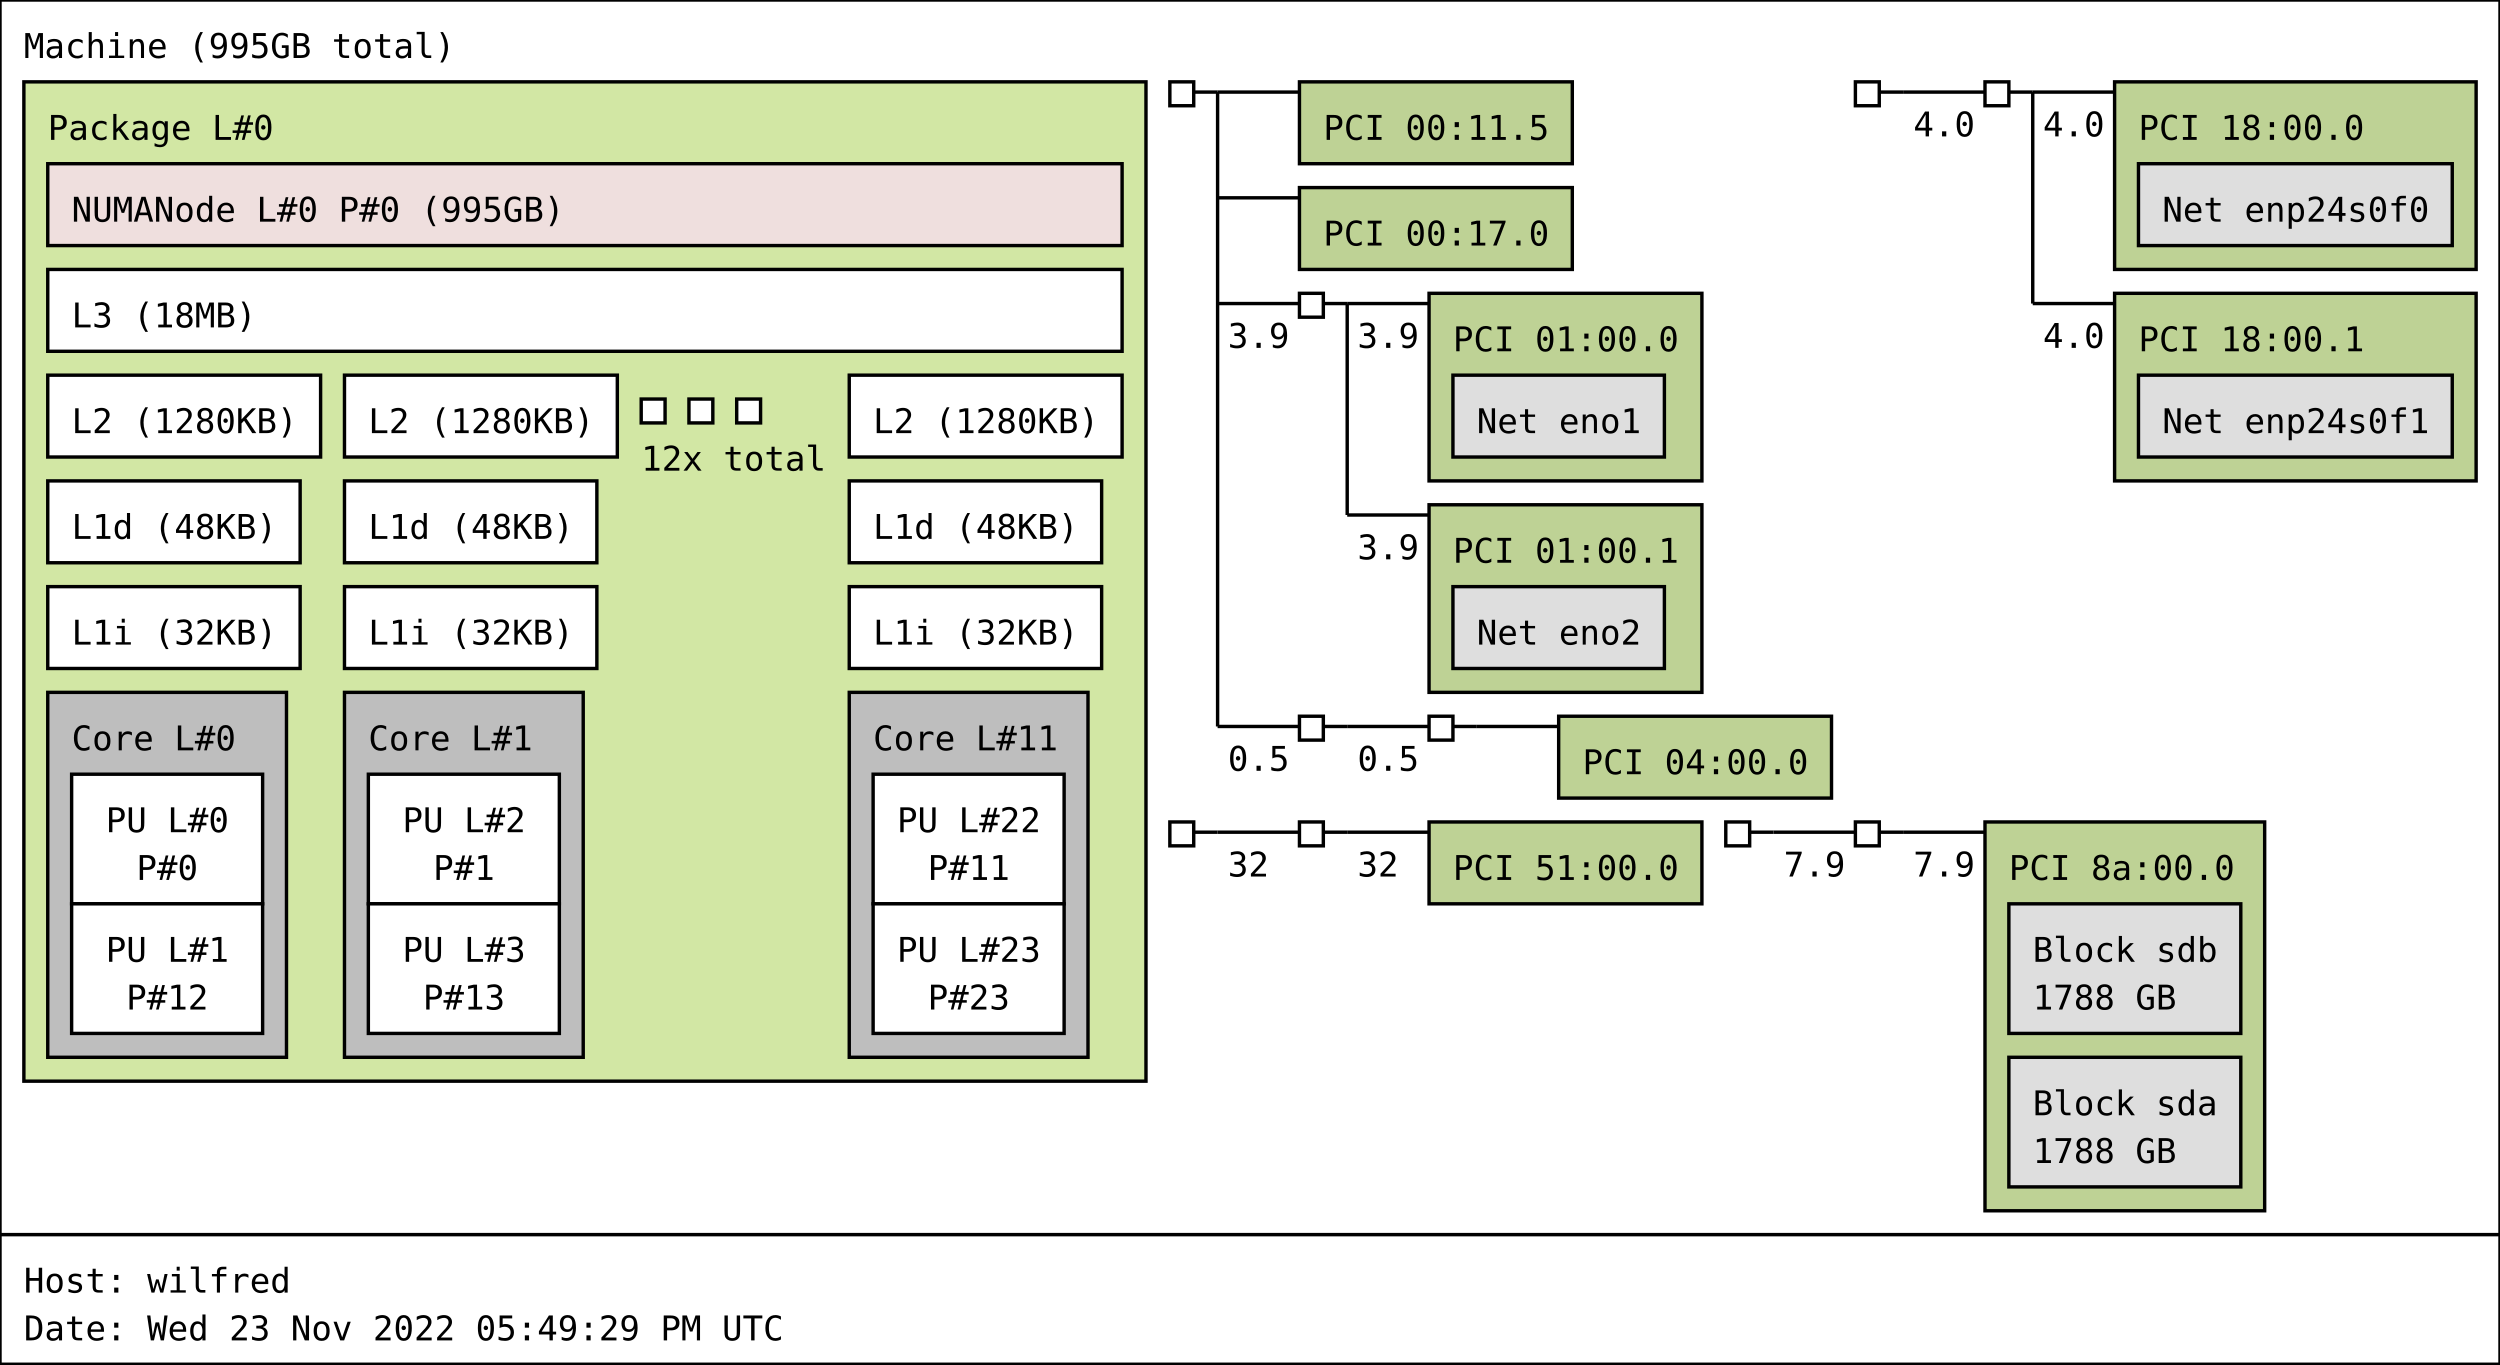
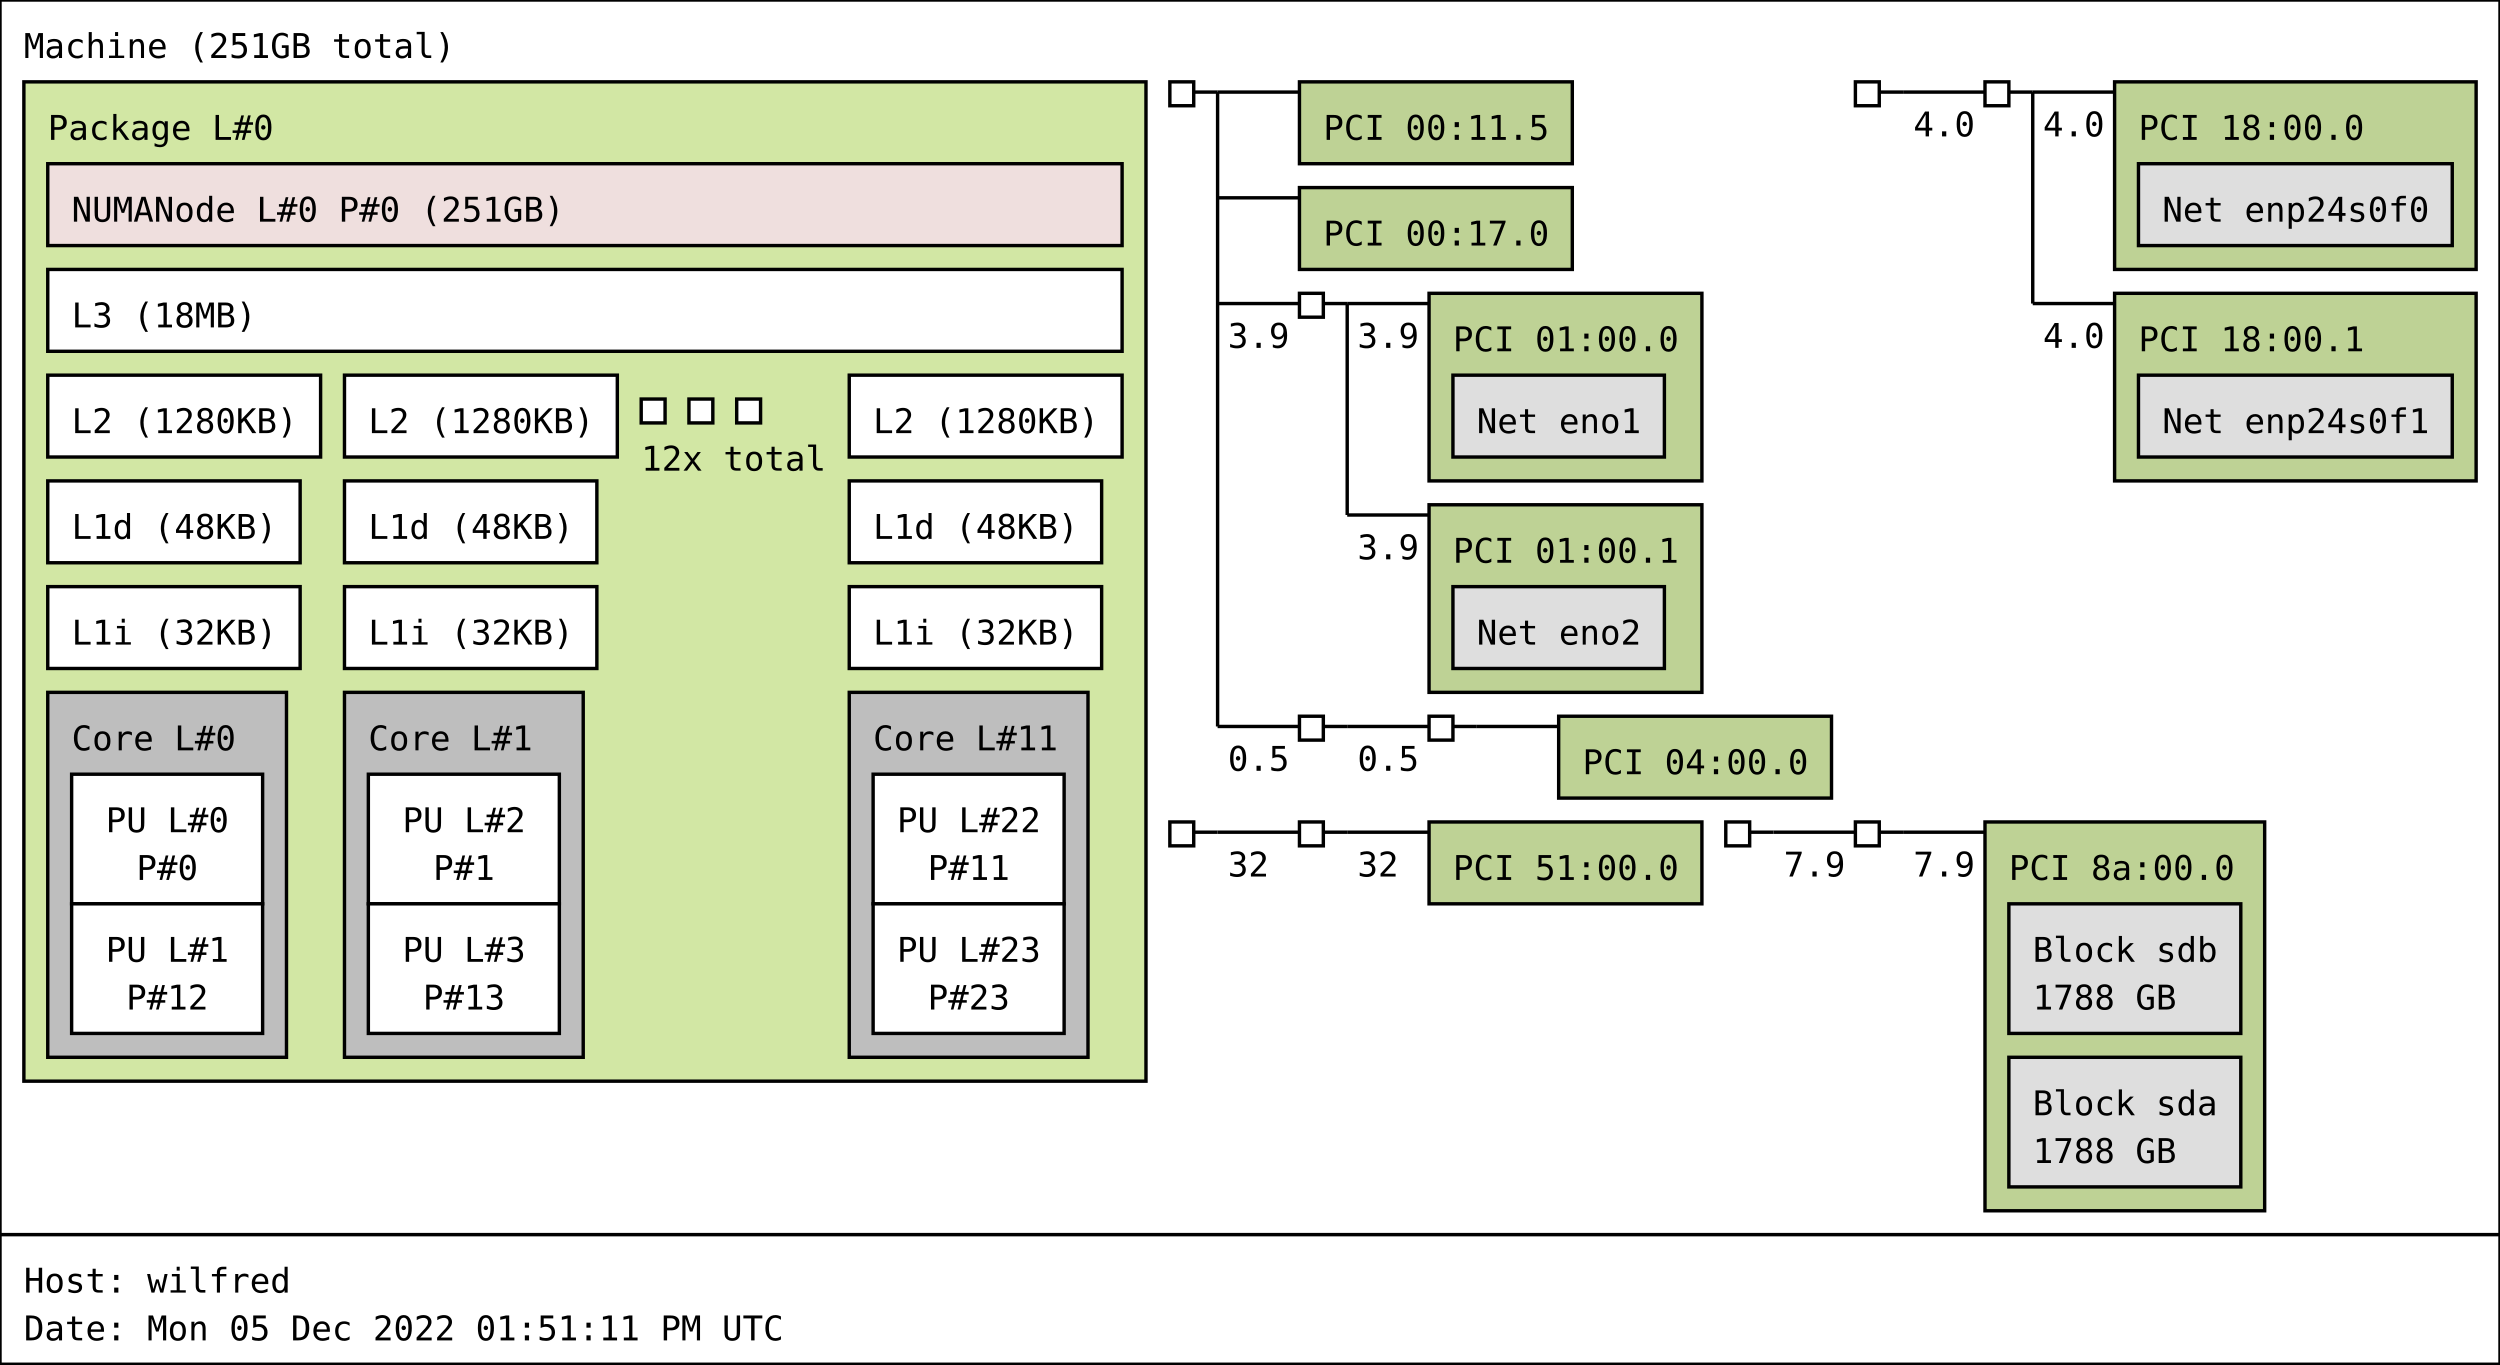
<svg xmlns="http://www.w3.org/2000/svg" width="733px" height="400px" viewBox="0 0 733px 400px" version="1.1">
  <rect id="Machine_0_rect" class="Machine" x="0" y="0" width="733" height="362" fill="rgb(255,255,255)" stroke="rgb(0,0,0)" stroke-width="1" />
-   <text id="Machine_0_text" class="Machine" font-family="Monospace" x="7" y="17" fill="rgb(0,0,0)" font-size="10px">Machine (995GB total)</text>
+   <text id="Machine_0_text" class="Machine" font-family="Monospace" x="7" y="17" fill="rgb(0,0,0)" font-size="10px">Machine (251GB total)</text>
  <rect id="Package_0_rect" class="Package" x="7" y="24" width="329" height="293" fill="rgb(210,231,164)" stroke="rgb(0,0,0)" stroke-width="1" />
  <text id="Package_0_text" class="Package" font-family="Monospace" x="14" y="41" fill="rgb(0,0,0)" font-size="10px">Package L#0</text>
  <rect id="L3_0_rect" class="L3" x="14" y="79" width="315" height="24" fill="rgb(255,255,255)" stroke="rgb(0,0,0)" stroke-width="1" />
  <text id="L3_0_text" class="L3" font-family="Monospace" x="21" y="96" fill="rgb(0,0,0)" font-size="10px">L3 (18MB)</text>
  <rect id="L2_0_rect" class="L2" x="14" y="110" width="80" height="24" fill="rgb(255,255,255)" stroke="rgb(0,0,0)" stroke-width="1" />
  <text id="L2_0_text" class="L2" font-family="Monospace" x="21" y="127" fill="rgb(0,0,0)" font-size="10px">L2 (1280KB)</text>
  <rect id="L1d_0_rect" class="L1d" x="14" y="141" width="74" height="24" fill="rgb(255,255,255)" stroke="rgb(0,0,0)" stroke-width="1" />
  <text id="L1d_0_text" class="L1d" font-family="Monospace" x="21" y="158" fill="rgb(0,0,0)" font-size="10px">L1d (48KB)</text>
  <rect id="L1i_0_rect" class="L1i" x="14" y="172" width="74" height="24" fill="rgb(255,255,255)" stroke="rgb(0,0,0)" stroke-width="1" />
  <text id="L1i_0_text" class="L1i" font-family="Monospace" x="21" y="189" fill="rgb(0,0,0)" font-size="10px">L1i (32KB)</text>
  <rect id="Core_0_rect" class="Core" x="14" y="203" width="70" height="107" fill="rgb(190,190,190)" stroke="rgb(0,0,0)" stroke-width="1" />
  <text id="Core_0_text" class="Core" font-family="Monospace" x="21" y="220" fill="rgb(0,0,0)" font-size="10px">Core L#0</text>
  <rect id="PU_0_rect" class="PU" x="21" y="227" width="56" height="38" fill="rgb(255,255,255)" stroke="rgb(0,0,0)" stroke-width="1" />
  <text id="PU_0_text" class="PU" font-family="Monospace" x="31" y="244" fill="rgb(0,0,0)" font-size="10px">PU L#0</text>
  <text id="PU_0_text_1" class="PU" font-family="Monospace" x="40" y="258" fill="rgb(0,0,0)" font-size="10px">P#0</text>
  <rect id="PU_1_rect" class="PU" x="21" y="265" width="56" height="38" fill="rgb(255,255,255)" stroke="rgb(0,0,0)" stroke-width="1" />
  <text id="PU_1_text" class="PU" font-family="Monospace" x="31" y="282" fill="rgb(0,0,0)" font-size="10px">PU L#1</text>
  <text id="PU_1_text_1" class="PU" font-family="Monospace" x="37" y="296" fill="rgb(0,0,0)" font-size="10px">P#12</text>
  <rect id="L2_1_rect" class="L2" x="101" y="110" width="80" height="24" fill="rgb(255,255,255)" stroke="rgb(0,0,0)" stroke-width="1" />
  <text id="L2_1_text" class="L2" font-family="Monospace" x="108" y="127" fill="rgb(0,0,0)" font-size="10px">L2 (1280KB)</text>
  <rect id="L1d_1_rect" class="L1d" x="101" y="141" width="74" height="24" fill="rgb(255,255,255)" stroke="rgb(0,0,0)" stroke-width="1" />
  <text id="L1d_1_text" class="L1d" font-family="Monospace" x="108" y="158" fill="rgb(0,0,0)" font-size="10px">L1d (48KB)</text>
  <rect id="L1i_1_rect" class="L1i" x="101" y="172" width="74" height="24" fill="rgb(255,255,255)" stroke="rgb(0,0,0)" stroke-width="1" />
  <text id="L1i_1_text" class="L1i" font-family="Monospace" x="108" y="189" fill="rgb(0,0,0)" font-size="10px">L1i (32KB)</text>
  <rect id="Core_1_rect" class="Core" x="101" y="203" width="70" height="107" fill="rgb(190,190,190)" stroke="rgb(0,0,0)" stroke-width="1" />
  <text id="Core_1_text" class="Core" font-family="Monospace" x="108" y="220" fill="rgb(0,0,0)" font-size="10px">Core L#1</text>
  <rect id="PU_2_rect" class="PU" x="108" y="227" width="56" height="38" fill="rgb(255,255,255)" stroke="rgb(0,0,0)" stroke-width="1" />
  <text id="PU_2_text" class="PU" font-family="Monospace" x="118" y="244" fill="rgb(0,0,0)" font-size="10px">PU L#2</text>
  <text id="PU_2_text_1" class="PU" font-family="Monospace" x="127" y="258" fill="rgb(0,0,0)" font-size="10px">P#1</text>
  <rect id="PU_3_rect" class="PU" x="108" y="265" width="56" height="38" fill="rgb(255,255,255)" stroke="rgb(0,0,0)" stroke-width="1" />
  <text id="PU_3_text" class="PU" font-family="Monospace" x="118" y="282" fill="rgb(0,0,0)" font-size="10px">PU L#3</text>
  <text id="PU_3_text_1" class="PU" font-family="Monospace" x="124" y="296" fill="rgb(0,0,0)" font-size="10px">P#13</text>
  <rect id="L2_2_rect" class="L2" x="188" y="117" width="7" height="7" fill="rgb(255,255,255)" stroke="rgb(0,0,0)" stroke-width="1" />
  <rect id="L2_2_rect" class="L2" x="202" y="117" width="7" height="7" fill="rgb(255,255,255)" stroke="rgb(0,0,0)" stroke-width="1" />
  <rect id="L2_2_rect" class="L2" x="216" y="117" width="7" height="7" fill="rgb(255,255,255)" stroke="rgb(0,0,0)" stroke-width="1" />
  <text id="L2_2_text" class="L2" font-family="Monospace" x="188" y="138" fill="rgb(0,0,0)" font-size="10px">12x total</text>
  <rect id="L2_11_rect" class="L2" x="249" y="110" width="80" height="24" fill="rgb(255,255,255)" stroke="rgb(0,0,0)" stroke-width="1" />
  <text id="L2_11_text" class="L2" font-family="Monospace" x="256" y="127" fill="rgb(0,0,0)" font-size="10px">L2 (1280KB)</text>
  <rect id="L1d_11_rect" class="L1d" x="249" y="141" width="74" height="24" fill="rgb(255,255,255)" stroke="rgb(0,0,0)" stroke-width="1" />
  <text id="L1d_11_text" class="L1d" font-family="Monospace" x="256" y="158" fill="rgb(0,0,0)" font-size="10px">L1d (48KB)</text>
  <rect id="L1i_11_rect" class="L1i" x="249" y="172" width="74" height="24" fill="rgb(255,255,255)" stroke="rgb(0,0,0)" stroke-width="1" />
  <text id="L1i_11_text" class="L1i" font-family="Monospace" x="256" y="189" fill="rgb(0,0,0)" font-size="10px">L1i (32KB)</text>
  <rect id="Core_11_rect" class="Core" x="249" y="203" width="70" height="107" fill="rgb(190,190,190)" stroke="rgb(0,0,0)" stroke-width="1" />
  <text id="Core_11_text" class="Core" font-family="Monospace" x="256" y="220" fill="rgb(0,0,0)" font-size="10px">Core L#11</text>
  <rect id="PU_22_rect" class="PU" x="256" y="227" width="56" height="38" fill="rgb(255,255,255)" stroke="rgb(0,0,0)" stroke-width="1" />
  <text id="PU_22_text" class="PU" font-family="Monospace" x="263" y="244" fill="rgb(0,0,0)" font-size="10px">PU L#22</text>
  <text id="PU_22_text_1" class="PU" font-family="Monospace" x="272" y="258" fill="rgb(0,0,0)" font-size="10px">P#11</text>
  <rect id="PU_23_rect" class="PU" x="256" y="265" width="56" height="38" fill="rgb(255,255,255)" stroke="rgb(0,0,0)" stroke-width="1" />
  <text id="PU_23_text" class="PU" font-family="Monospace" x="263" y="282" fill="rgb(0,0,0)" font-size="10px">PU L#23</text>
  <text id="PU_23_text_1" class="PU" font-family="Monospace" x="272" y="296" fill="rgb(0,0,0)" font-size="10px">P#23</text>
  <rect id="NUMANode_0_rect" class="NUMANode" x="14" y="48" width="315" height="24" fill="rgb(239,223,222)" stroke="rgb(0,0,0)" stroke-width="1" />
-   <text id="NUMANode_0_text" class="NUMANode" font-family="Monospace" x="21" y="65" fill="rgb(0,0,0)" font-size="10px">NUMANode L#0 P#0 (995GB)</text>
+   <text id="NUMANode_0_text" class="NUMANode" font-family="Monospace" x="21" y="65" fill="rgb(0,0,0)" font-size="10px">NUMANode L#0 P#0 (251GB)</text>
  <rect id="HostBridge_0_rect" class="HostBridge" x="343" y="24" width="7" height="7" fill="rgb(255,255,255)" stroke="rgb(0,0,0)" stroke-width="1" />
  <line id="HostBridge_0_line" class="HostBridge" x1="350" y1="27" x2="357" y2="27" stroke="rgb(0,0,0)" stroke-width="1" />
  <line id="HostBridge_0_line_2" class="HostBridge" x1="357" y1="27" x2="381" y2="27" stroke="rgb(0,0,0)" stroke-width="1" />
  <line id="HostBridge_0_line_3" class="HostBridge" x1="357" y1="58" x2="381" y2="58" stroke="rgb(0,0,0)" stroke-width="1" />
  <line id="HostBridge_0_line_4" class="HostBridge" x1="357" y1="89" x2="381" y2="89" stroke="rgb(0,0,0)" stroke-width="1" />
  <text id="HostBridge_0_text_4" class="HostBridge" font-family="Monospace" x="360" y="102" fill="rgb(0,0,0)" font-size="10px">3.9</text>
  <line id="HostBridge_0_line_5" class="HostBridge" x1="357" y1="213" x2="381" y2="213" stroke="rgb(0,0,0)" stroke-width="1" />
  <text id="HostBridge_0_text_5" class="HostBridge" font-family="Monospace" x="360" y="226" fill="rgb(0,0,0)" font-size="10px">0.5</text>
  <line id="HostBridge_0_line_1" class="HostBridge" x1="357" y1="27" x2="357" y2="213" stroke="rgb(0,0,0)" stroke-width="1" />
  <rect id="PCI_0_rect" class="PCI" x="381" y="24" width="80" height="24" fill="rgb(190,210,149)" stroke="rgb(0,0,0)" stroke-width="1" />
  <text id="PCI_0_text" class="PCI" font-family="Monospace" x="388" y="41" fill="rgb(0,0,0)" font-size="10px">PCI 00:11.5</text>
  <rect id="PCI_1_rect" class="PCI" x="381" y="55" width="80" height="24" fill="rgb(190,210,149)" stroke="rgb(0,0,0)" stroke-width="1" />
  <text id="PCI_1_text" class="PCI" font-family="Monospace" x="388" y="72" fill="rgb(0,0,0)" font-size="10px">PCI 00:17.0</text>
  <rect id="PCIBridge_1_rect" class="PCIBridge" x="381" y="86" width="7" height="7" fill="rgb(255,255,255)" stroke="rgb(0,0,0)" stroke-width="1" />
  <line id="PCIBridge_1_line" class="PCIBridge" x1="388" y1="89" x2="395" y2="89" stroke="rgb(0,0,0)" stroke-width="1" />
  <line id="PCIBridge_1_line_2" class="PCIBridge" x1="395" y1="89" x2="419" y2="89" stroke="rgb(0,0,0)" stroke-width="1" />
  <text id="PCIBridge_1_text_2" class="PCIBridge" font-family="Monospace" x="398" y="102" fill="rgb(0,0,0)" font-size="10px">3.9</text>
  <line id="PCIBridge_1_line_3" class="PCIBridge" x1="395" y1="151" x2="419" y2="151" stroke="rgb(0,0,0)" stroke-width="1" />
  <text id="PCIBridge_1_text_3" class="PCIBridge" font-family="Monospace" x="398" y="164" fill="rgb(0,0,0)" font-size="10px">3.9</text>
  <line id="PCIBridge_1_line_1" class="PCIBridge" x1="395" y1="89" x2="395" y2="151" stroke="rgb(0,0,0)" stroke-width="1" />
  <rect id="PCI_2_rect" class="PCI" x="419" y="86" width="80" height="55" fill="rgb(190,210,149)" stroke="rgb(0,0,0)" stroke-width="1" />
  <text id="PCI_2_text" class="PCI" font-family="Monospace" x="426" y="103" fill="rgb(0,0,0)" font-size="10px">PCI 01:00.0</text>
  <rect id="Net_0_rect" class="Net" x="426" y="110" width="62" height="24" fill="rgb(222,222,222)" stroke="rgb(0,0,0)" stroke-width="1" />
  <text id="Net_0_text" class="Net" font-family="Monospace" x="433" y="127" fill="rgb(0,0,0)" font-size="10px">Net eno1</text>
  <rect id="PCI_3_rect" class="PCI" x="419" y="148" width="80" height="55" fill="rgb(190,210,149)" stroke="rgb(0,0,0)" stroke-width="1" />
  <text id="PCI_3_text" class="PCI" font-family="Monospace" x="426" y="165" fill="rgb(0,0,0)" font-size="10px">PCI 01:00.1</text>
  <rect id="Net_1_rect" class="Net" x="426" y="172" width="62" height="24" fill="rgb(222,222,222)" stroke="rgb(0,0,0)" stroke-width="1" />
  <text id="Net_1_text" class="Net" font-family="Monospace" x="433" y="189" fill="rgb(0,0,0)" font-size="10px">Net eno2</text>
  <rect id="PCIBridge_2_rect" class="PCIBridge" x="381" y="210" width="7" height="7" fill="rgb(255,255,255)" stroke="rgb(0,0,0)" stroke-width="1" />
  <line id="PCIBridge_2_line" class="PCIBridge" x1="388" y1="213" x2="395" y2="213" stroke="rgb(0,0,0)" stroke-width="1" />
  <line id="PCIBridge_2_line_2" class="PCIBridge" x1="395" y1="213" x2="419" y2="213" stroke="rgb(0,0,0)" stroke-width="1" />
  <text id="PCIBridge_2_text_2" class="PCIBridge" font-family="Monospace" x="398" y="226" fill="rgb(0,0,0)" font-size="10px">0.5</text>
  <line id="PCIBridge_2_line_1" class="PCIBridge" x1="395" y1="213" x2="395" y2="213" stroke="rgb(0,0,0)" stroke-width="1" />
  <rect id="PCIBridge_3_rect" class="PCIBridge" x="419" y="210" width="7" height="7" fill="rgb(255,255,255)" stroke="rgb(0,0,0)" stroke-width="1" />
  <line id="PCIBridge_3_line" class="PCIBridge" x1="426" y1="213" x2="433" y2="213" stroke="rgb(0,0,0)" stroke-width="1" />
  <line id="PCIBridge_3_line_2" class="PCIBridge" x1="433" y1="213" x2="457" y2="213" stroke="rgb(0,0,0)" stroke-width="1" />
  <line id="PCIBridge_3_line_1" class="PCIBridge" x1="433" y1="213" x2="433" y2="213" stroke="rgb(0,0,0)" stroke-width="1" />
  <rect id="PCI_4_rect" class="PCI" x="457" y="210" width="80" height="24" fill="rgb(190,210,149)" stroke="rgb(0,0,0)" stroke-width="1" />
  <text id="PCI_4_text" class="PCI" font-family="Monospace" x="464" y="227" fill="rgb(0,0,0)" font-size="10px">PCI 04:00.0</text>
  <rect id="HostBridge_4_rect" class="HostBridge" x="544" y="24" width="7" height="7" fill="rgb(255,255,255)" stroke="rgb(0,0,0)" stroke-width="1" />
  <line id="HostBridge_4_line" class="HostBridge" x1="551" y1="27" x2="558" y2="27" stroke="rgb(0,0,0)" stroke-width="1" />
  <line id="HostBridge_4_line_2" class="HostBridge" x1="558" y1="27" x2="582" y2="27" stroke="rgb(0,0,0)" stroke-width="1" />
  <text id="HostBridge_4_text_2" class="HostBridge" font-family="Monospace" x="561" y="40" fill="rgb(0,0,0)" font-size="10px">4.0</text>
  <line id="HostBridge_4_line_1" class="HostBridge" x1="558" y1="27" x2="558" y2="27" stroke="rgb(0,0,0)" stroke-width="1" />
  <rect id="PCIBridge_5_rect" class="PCIBridge" x="582" y="24" width="7" height="7" fill="rgb(255,255,255)" stroke="rgb(0,0,0)" stroke-width="1" />
  <line id="PCIBridge_5_line" class="PCIBridge" x1="589" y1="27" x2="596" y2="27" stroke="rgb(0,0,0)" stroke-width="1" />
  <line id="PCIBridge_5_line_2" class="PCIBridge" x1="596" y1="27" x2="620" y2="27" stroke="rgb(0,0,0)" stroke-width="1" />
  <text id="PCIBridge_5_text_2" class="PCIBridge" font-family="Monospace" x="599" y="40" fill="rgb(0,0,0)" font-size="10px">4.0</text>
  <line id="PCIBridge_5_line_3" class="PCIBridge" x1="596" y1="89" x2="620" y2="89" stroke="rgb(0,0,0)" stroke-width="1" />
  <text id="PCIBridge_5_text_3" class="PCIBridge" font-family="Monospace" x="599" y="102" fill="rgb(0,0,0)" font-size="10px">4.0</text>
  <line id="PCIBridge_5_line_1" class="PCIBridge" x1="596" y1="27" x2="596" y2="89" stroke="rgb(0,0,0)" stroke-width="1" />
  <rect id="PCI_5_rect" class="PCI" x="620" y="24" width="106" height="55" fill="rgb(190,210,149)" stroke="rgb(0,0,0)" stroke-width="1" />
  <text id="PCI_5_text" class="PCI" font-family="Monospace" x="627" y="41" fill="rgb(0,0,0)" font-size="10px">PCI 18:00.0</text>
  <rect id="Net_2_rect" class="Net" x="627" y="48" width="92" height="24" fill="rgb(222,222,222)" stroke="rgb(0,0,0)" stroke-width="1" />
  <text id="Net_2_text" class="Net" font-family="Monospace" x="634" y="65" fill="rgb(0,0,0)" font-size="10px">Net enp24s0f0</text>
  <rect id="PCI_6_rect" class="PCI" x="620" y="86" width="106" height="55" fill="rgb(190,210,149)" stroke="rgb(0,0,0)" stroke-width="1" />
  <text id="PCI_6_text" class="PCI" font-family="Monospace" x="627" y="103" fill="rgb(0,0,0)" font-size="10px">PCI 18:00.1</text>
  <rect id="Net_3_rect" class="Net" x="627" y="110" width="92" height="24" fill="rgb(222,222,222)" stroke="rgb(0,0,0)" stroke-width="1" />
  <text id="Net_3_text" class="Net" font-family="Monospace" x="634" y="127" fill="rgb(0,0,0)" font-size="10px">Net enp24s0f1</text>
  <rect id="HostBridge_6_rect" class="HostBridge" x="343" y="241" width="7" height="7" fill="rgb(255,255,255)" stroke="rgb(0,0,0)" stroke-width="1" />
  <line id="HostBridge_6_line" class="HostBridge" x1="350" y1="244" x2="357" y2="244" stroke="rgb(0,0,0)" stroke-width="1" />
  <line id="HostBridge_6_line_2" class="HostBridge" x1="357" y1="244" x2="381" y2="244" stroke="rgb(0,0,0)" stroke-width="1" />
  <text id="HostBridge_6_text_2" class="HostBridge" font-family="Monospace" x="360" y="257" fill="rgb(0,0,0)" font-size="10px">32</text>
  <line id="HostBridge_6_line_1" class="HostBridge" x1="357" y1="244" x2="357" y2="244" stroke="rgb(0,0,0)" stroke-width="1" />
  <rect id="PCIBridge_7_rect" class="PCIBridge" x="381" y="241" width="7" height="7" fill="rgb(255,255,255)" stroke="rgb(0,0,0)" stroke-width="1" />
  <line id="PCIBridge_7_line" class="PCIBridge" x1="388" y1="244" x2="395" y2="244" stroke="rgb(0,0,0)" stroke-width="1" />
  <line id="PCIBridge_7_line_2" class="PCIBridge" x1="395" y1="244" x2="419" y2="244" stroke="rgb(0,0,0)" stroke-width="1" />
  <text id="PCIBridge_7_text_2" class="PCIBridge" font-family="Monospace" x="398" y="257" fill="rgb(0,0,0)" font-size="10px">32</text>
  <line id="PCIBridge_7_line_1" class="PCIBridge" x1="395" y1="244" x2="395" y2="244" stroke="rgb(0,0,0)" stroke-width="1" />
  <rect id="PCI_7_rect" class="PCI" x="419" y="241" width="80" height="24" fill="rgb(190,210,149)" stroke="rgb(0,0,0)" stroke-width="1" />
  <text id="PCI_7_text" class="PCI" font-family="Monospace" x="426" y="258" fill="rgb(0,0,0)" font-size="10px">PCI 51:00.0</text>
  <rect id="HostBridge_8_rect" class="HostBridge" x="506" y="241" width="7" height="7" fill="rgb(255,255,255)" stroke="rgb(0,0,0)" stroke-width="1" />
  <line id="HostBridge_8_line" class="HostBridge" x1="513" y1="244" x2="520" y2="244" stroke="rgb(0,0,0)" stroke-width="1" />
  <line id="HostBridge_8_line_2" class="HostBridge" x1="520" y1="244" x2="544" y2="244" stroke="rgb(0,0,0)" stroke-width="1" />
  <text id="HostBridge_8_text_2" class="HostBridge" font-family="Monospace" x="523" y="257" fill="rgb(0,0,0)" font-size="10px">7.9</text>
  <line id="HostBridge_8_line_1" class="HostBridge" x1="520" y1="244" x2="520" y2="244" stroke="rgb(0,0,0)" stroke-width="1" />
  <rect id="PCIBridge_9_rect" class="PCIBridge" x="544" y="241" width="7" height="7" fill="rgb(255,255,255)" stroke="rgb(0,0,0)" stroke-width="1" />
  <line id="PCIBridge_9_line" class="PCIBridge" x1="551" y1="244" x2="558" y2="244" stroke="rgb(0,0,0)" stroke-width="1" />
  <line id="PCIBridge_9_line_2" class="PCIBridge" x1="558" y1="244" x2="582" y2="244" stroke="rgb(0,0,0)" stroke-width="1" />
  <text id="PCIBridge_9_text_2" class="PCIBridge" font-family="Monospace" x="561" y="257" fill="rgb(0,0,0)" font-size="10px">7.9</text>
  <line id="PCIBridge_9_line_1" class="PCIBridge" x1="558" y1="244" x2="558" y2="244" stroke="rgb(0,0,0)" stroke-width="1" />
  <rect id="PCI_8_rect" class="PCI" x="582" y="241" width="82" height="114" fill="rgb(190,210,149)" stroke="rgb(0,0,0)" stroke-width="1" />
  <text id="PCI_8_text" class="PCI" font-family="Monospace" x="589" y="258" fill="rgb(0,0,0)" font-size="10px">PCI 8a:00.0</text>
  <rect id="Block_4_rect" class="Block" x="589" y="265" width="68" height="38" fill="rgb(222,222,222)" stroke="rgb(0,0,0)" stroke-width="1" />
  <text id="Block_4_text" class="Block" font-family="Monospace" x="596" y="282" fill="rgb(0,0,0)" font-size="10px">Block sdb</text>
  <text id="Block_4_text_1" class="Block" font-family="Monospace" x="596" y="296" fill="rgb(0,0,0)" font-size="10px">1788 GB</text>
  <rect id="Block_5_rect" class="Block" x="589" y="310" width="68" height="38" fill="rgb(222,222,222)" stroke="rgb(0,0,0)" stroke-width="1" />
  <text id="Block_5_text" class="Block" font-family="Monospace" x="596" y="327" fill="rgb(0,0,0)" font-size="10px">Block sda</text>
  <text id="Block_5_text_1" class="Block" font-family="Monospace" x="596" y="341" fill="rgb(0,0,0)" font-size="10px">1788 GB</text>
  <rect id="anon_rect" x="0" y="362" width="733" height="38" fill="rgb(255,255,255)" stroke="rgb(0,0,0)" stroke-width="1" />
  <text id="anon_text" font-family="Monospace" x="7" y="379" fill="rgb(0,0,0)" font-size="10px">Host: wilfred</text>
-   <text id="anon_text_1" font-family="Monospace" x="7" y="393" fill="rgb(0,0,0)" font-size="10px">Date: Wed 23 Nov 2022 05:49:29 PM UTC</text>
+   <text id="anon_text_1" font-family="Monospace" x="7" y="393" fill="rgb(0,0,0)" font-size="10px">Date: Mon 05 Dec 2022 01:51:11 PM UTC</text>
</svg>
